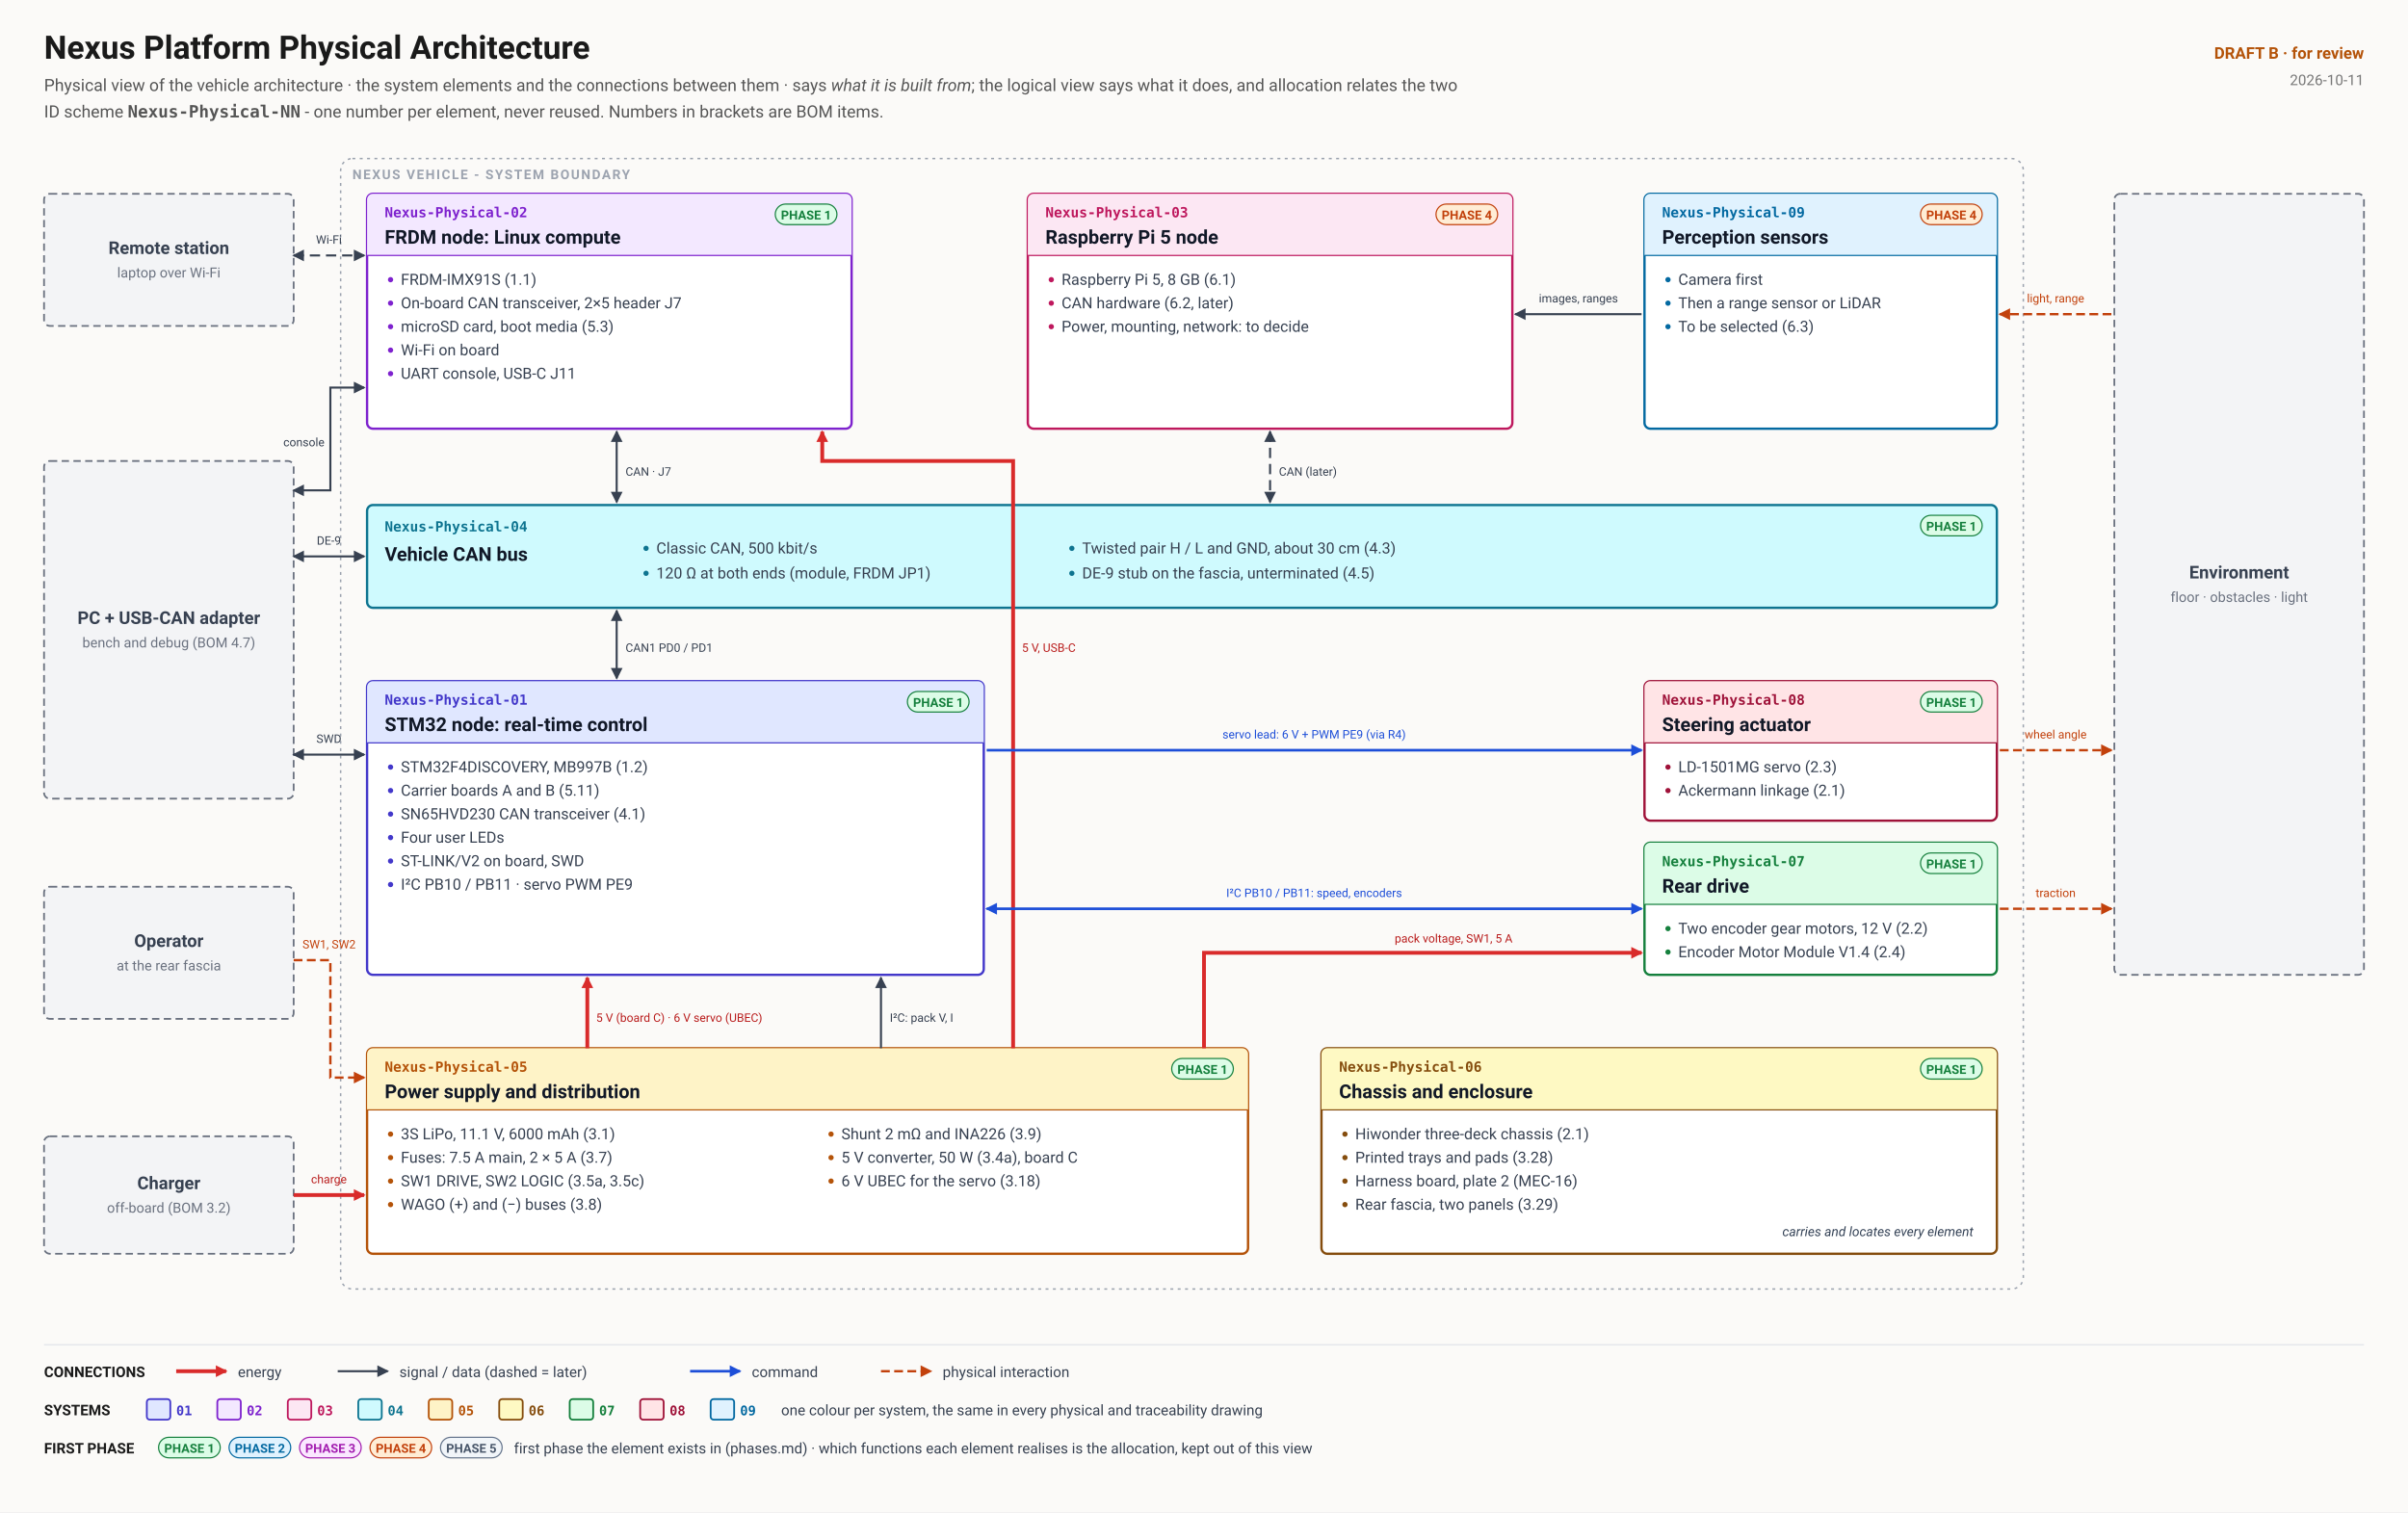
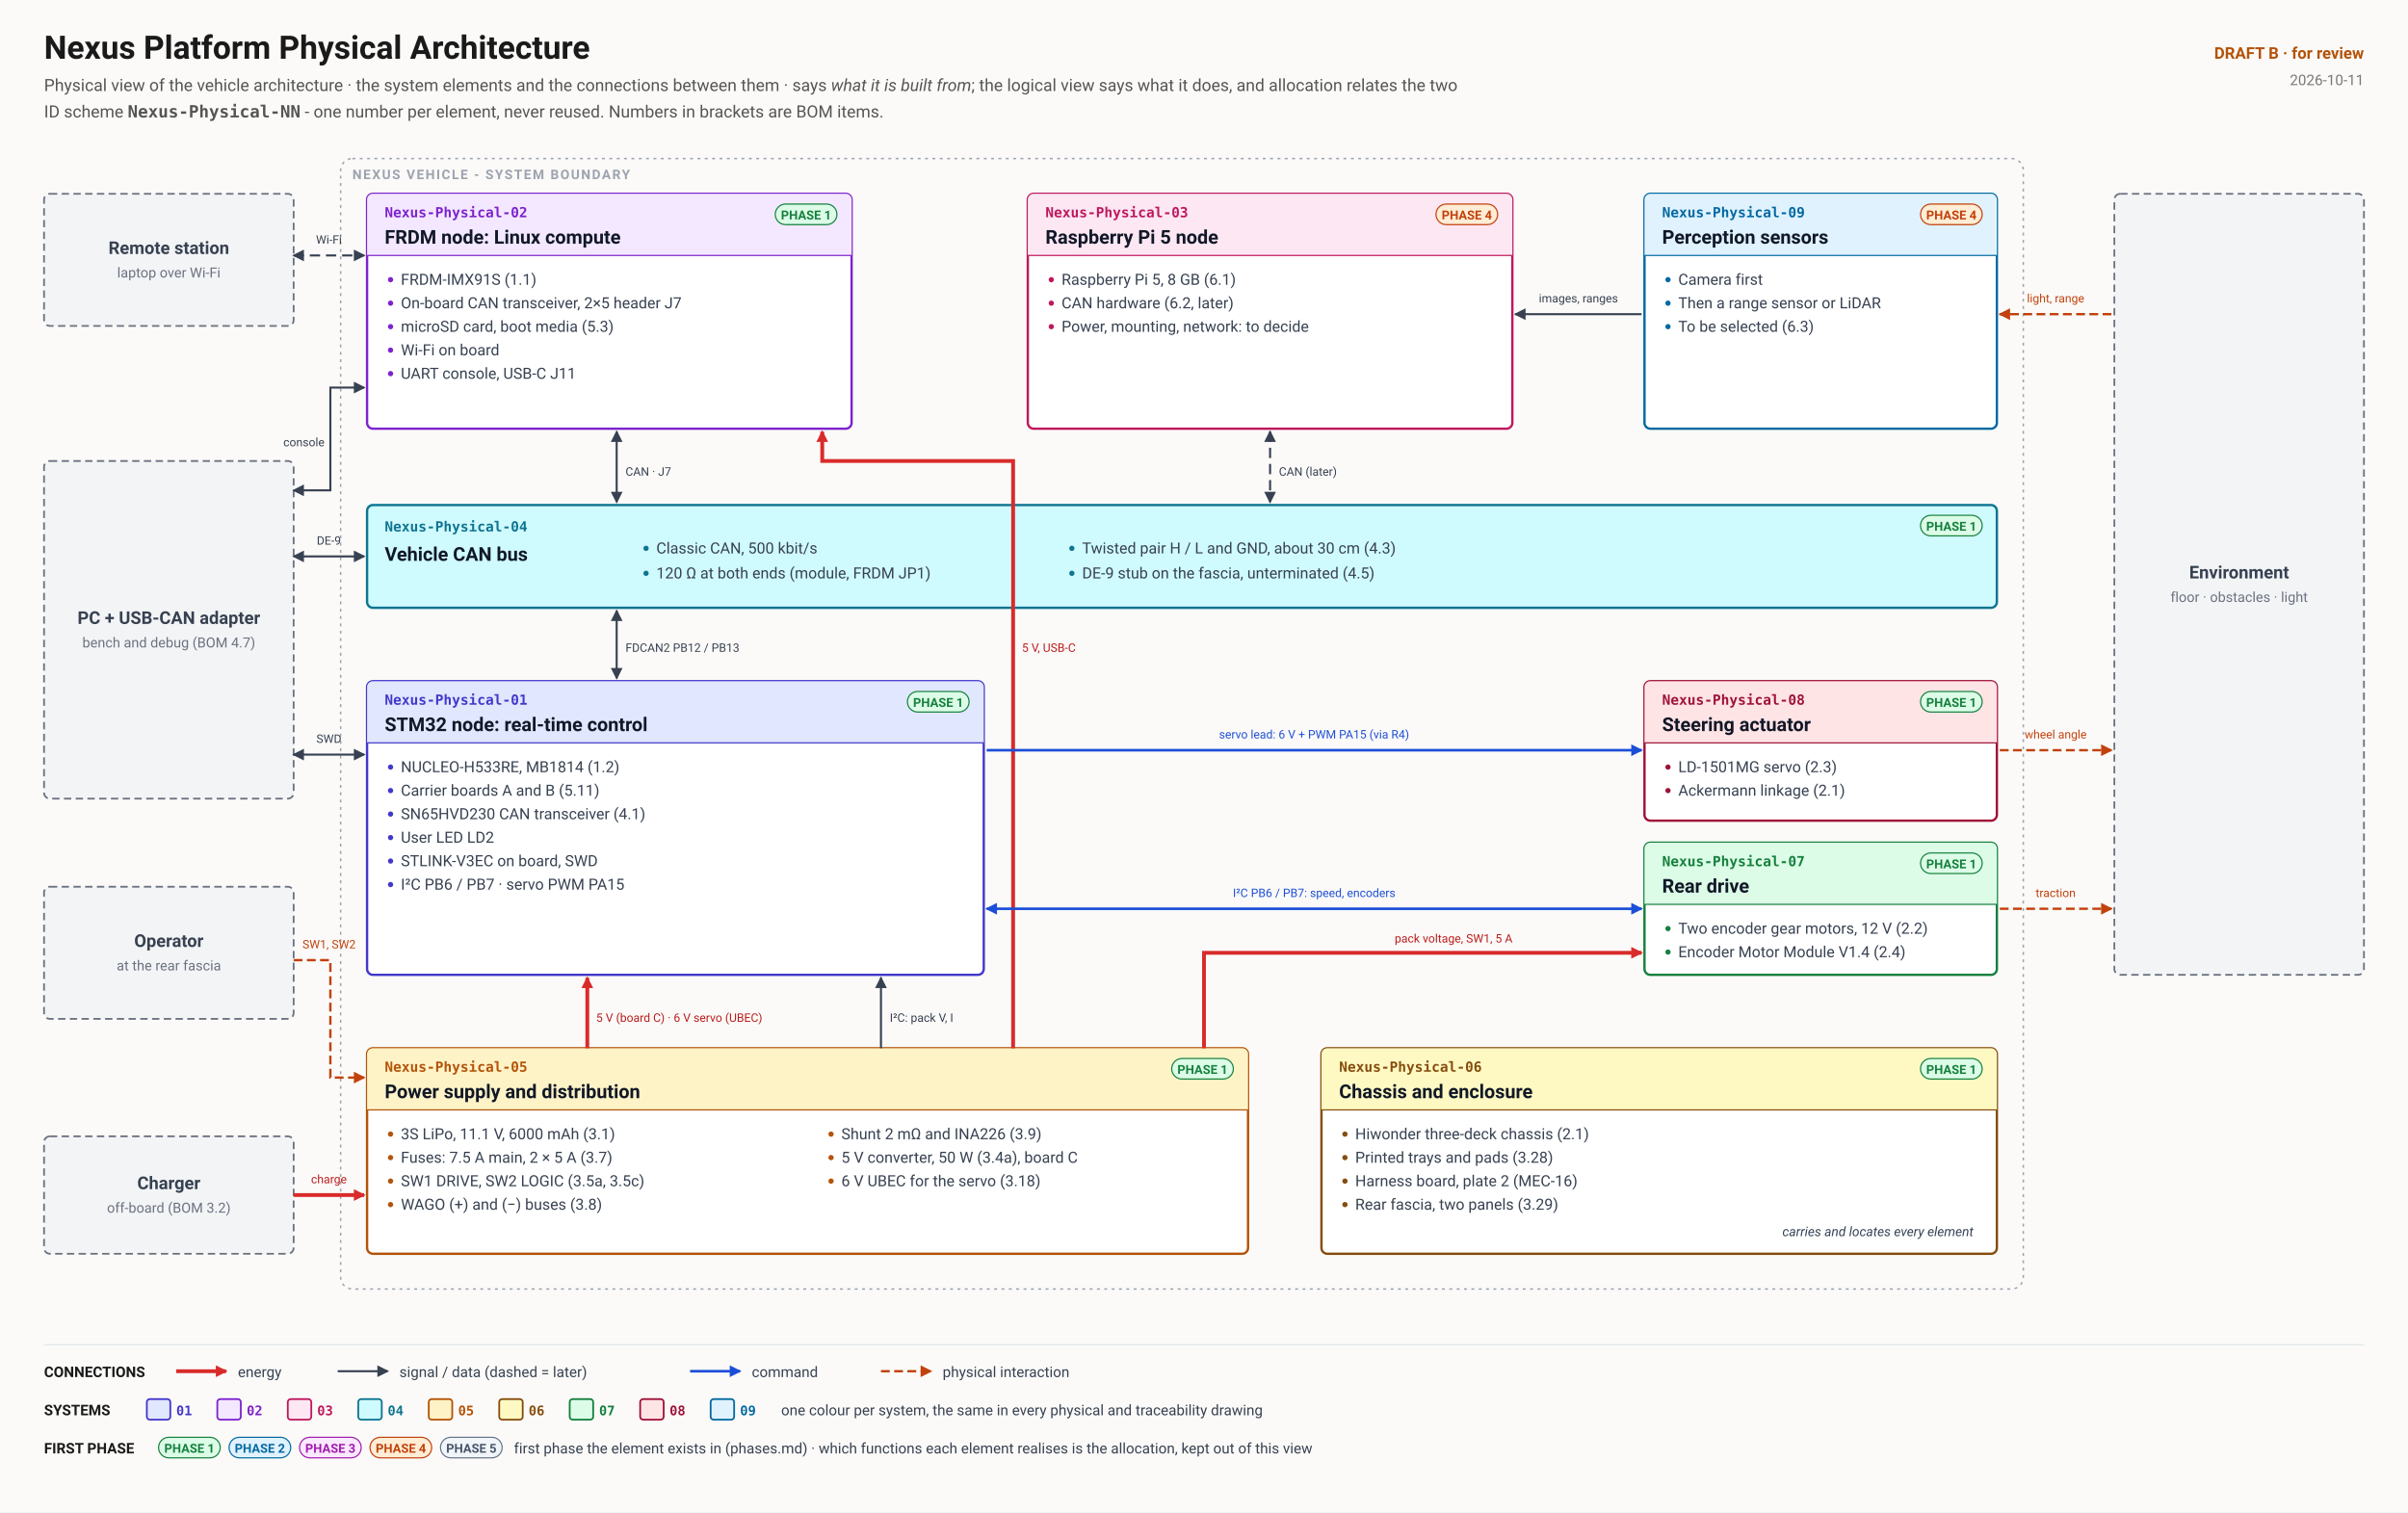
<svg xmlns="http://www.w3.org/2000/svg" width="1640" height="1030" viewBox="0 0 1640 1030" font-family="system-ui, -apple-system, Segoe UI, Roboto, sans-serif">
  <defs>
    <marker id="mi" markerWidth="8" markerHeight="8" refX="7" refY="4" orient="auto" markerUnits="userSpaceOnUse">
      <path d="M0,0 L8,4 L0,8 z" fill="#374151" />
    </marker>
    <marker id="mis" markerWidth="8" markerHeight="8" refX="1" refY="4" orient="auto" markerUnits="userSpaceOnUse">
      <path d="M8,0 L0,4 L8,8 z" fill="#374151" />
    </marker>
    <marker id="mc" markerWidth="8" markerHeight="8" refX="7" refY="4" orient="auto" markerUnits="userSpaceOnUse">
      <path d="M0,0 L8,4 L0,8 z" fill="#1d4ed8" />
    </marker>
    <marker id="mcs" markerWidth="8" markerHeight="8" refX="1" refY="4" orient="auto" markerUnits="userSpaceOnUse">
      <path d="M8,0 L0,4 L8,8 z" fill="#1d4ed8" />
    </marker>
    <marker id="me" markerWidth="8" markerHeight="8" refX="7" refY="4" orient="auto" markerUnits="userSpaceOnUse">
      <path d="M0,0 L8,4 L0,8 z" fill="#d92b2b" />
    </marker>
    <marker id="mes" markerWidth="8" markerHeight="8" refX="1" refY="4" orient="auto" markerUnits="userSpaceOnUse">
      <path d="M8,0 L0,4 L8,8 z" fill="#d92b2b" />
    </marker>
    <marker id="mp" markerWidth="8" markerHeight="8" refX="7" refY="4" orient="auto" markerUnits="userSpaceOnUse">
      <path d="M0,0 L8,4 L0,8 z" fill="#c2410c" />
    </marker>
    <marker id="mps" markerWidth="8" markerHeight="8" refX="1" refY="4" orient="auto" markerUnits="userSpaceOnUse">
      <path d="M8,0 L0,4 L8,8 z" fill="#c2410c" />
    </marker>
  </defs>
  <rect width="1640" height="1030" fill="#fbfaf8" />
  <text x="30" y="40" font-size="22" font-weight="700" fill="#1a1a1a">Nexus Platform Physical Architecture</text>
  <text x="30" y="62" font-size="11.5" fill="#555">Physical view of the vehicle architecture · the system elements and the connections between them · says <tspan font-style="italic">what it is built from</tspan>; the logical view says what it does, and allocation relates the two</text>
  <text x="30" y="80" font-size="11.5" fill="#555">ID scheme <tspan font-family="ui-monospace, Menlo, Consolas, monospace" font-weight="700">Nexus-Physical-NN</tspan> - one number per element, never reused. Numbers in brackets are BOM items.</text>
  <text x="1610" y="40" font-size="11" font-weight="700" fill="#b45309" text-anchor="end">DRAFT B · for review</text>
  <text x="1610" y="58" font-size="10" fill="#777" text-anchor="end">2026-10-11</text>
  <g transform="translate(0,14)">
    <rect x="30" y="118" width="170" height="90" rx="4" fill="#f3f4f6" stroke="#6b7280" stroke-width="1.2" stroke-dasharray="5 3" />
    <text x="115.0" y="159.0" font-size="12" font-weight="700" fill="#374151" text-anchor="middle">Remote station</text>
    <text x="115.0" y="175.0" font-size="9.5" fill="#6b7280" text-anchor="middle">laptop over Wi-Fi</text>
    <rect x="30" y="300" width="170" height="230" rx="4" fill="#f3f4f6" stroke="#6b7280" stroke-width="1.2" stroke-dasharray="5 3" />
    <text x="115.0" y="411.0" font-size="12" font-weight="700" fill="#374151" text-anchor="middle">PC + USB-CAN adapter</text>
    <text x="115.0" y="427.0" font-size="9.5" fill="#6b7280" text-anchor="middle">bench and debug (BOM 4.7)</text>
    <rect x="30" y="590" width="170" height="90" rx="4" fill="#f3f4f6" stroke="#6b7280" stroke-width="1.2" stroke-dasharray="5 3" />
    <text x="115.0" y="631.0" font-size="12" font-weight="700" fill="#374151" text-anchor="middle">Operator</text>
    <text x="115.0" y="647.0" font-size="9.5" fill="#6b7280" text-anchor="middle">at the rear fascia</text>
    <rect x="30" y="760" width="170" height="80" rx="4" fill="#f3f4f6" stroke="#6b7280" stroke-width="1.2" stroke-dasharray="5 3" />
    <text x="115.0" y="796.0" font-size="12" font-weight="700" fill="#374151" text-anchor="middle">Charger</text>
    <text x="115.0" y="812.0" font-size="9.5" fill="#6b7280" text-anchor="middle">off-board (BOM 3.2)</text>
    <rect x="1440" y="118" width="170" height="532" rx="4" fill="#f3f4f6" stroke="#6b7280" stroke-width="1.2" stroke-dasharray="5 3" />
    <text x="1525.0" y="380.0" font-size="12" font-weight="700" fill="#374151" text-anchor="middle">Environment</text>
    <text x="1525.0" y="396.0" font-size="9.5" fill="#6b7280" text-anchor="middle">floor · obstacles · light</text>
    <rect x="232" y="94" width="1146" height="770" rx="8" fill="none" stroke="#9ca3af" stroke-width="1" stroke-dasharray="2 3" />
    <text x="240" y="108" font-size="9" font-weight="700" fill="#9ca3af" letter-spacing="1">NEXUS VEHICLE - SYSTEM BOUNDARY</text>
    <g id="Nexus-Physical-02">
      <rect x="250" y="118" width="330" height="160" rx="4" fill="#ffffff" stroke="#7e22ce" stroke-width="1.6" />
      <path d="M250,122 a4,4 0 0 1 4,-4 h322 a4,4 0 0 1 4,4 v38 h-330 z" fill="#f3e8ff" />
      <line x1="250" y1="160" x2="580" y2="160" stroke="#7e22ce" stroke-width="0.8" />
      <text x="262" y="134" font-size="9.5" font-weight="700" fill="#7e22ce" font-family="ui-monospace, Menlo, Consolas, monospace">Nexus-Physical-02</text>
      <text x="262" y="152" font-size="13" font-weight="700" fill="#111827">FRDM node: Linux compute</text>
      <rect x="528" y="125" width="42" height="14" rx="7" fill="#dcfce7" stroke="#15803d" stroke-width="0.8" />
      <text x="549.0" y="135.5" font-size="8.5" font-weight="700" text-anchor="middle" fill="#15803d">PHASE 1</text>
      <circle cx="266.0" cy="176.5" r="1.8" fill="#7e22ce" />
      <text x="273.0" y="180" font-size="10.5" fill="#374151">FRDM-IMX91S (1.1)</text>
      <circle cx="266.0" cy="192.5" r="1.8" fill="#7e22ce" />
      <text x="273.0" y="196" font-size="10.5" fill="#374151">On-board CAN transceiver, 2×5 header J7</text>
      <circle cx="266.0" cy="208.5" r="1.8" fill="#7e22ce" />
      <text x="273.0" y="212" font-size="10.5" fill="#374151">microSD card, boot media (5.3)</text>
      <circle cx="266.0" cy="224.5" r="1.8" fill="#7e22ce" />
      <text x="273.0" y="228" font-size="10.5" fill="#374151">Wi-Fi on board</text>
      <circle cx="266.0" cy="240.5" r="1.8" fill="#7e22ce" />
      <text x="273.0" y="244" font-size="10.5" fill="#374151">UART console, USB-C J11</text>
    </g>
    <g id="Nexus-Physical-03">
      <rect x="700" y="118" width="330" height="160" rx="4" fill="#ffffff" stroke="#be185d" stroke-width="1.6" />
      <path d="M700,122 a4,4 0 0 1 4,-4 h322 a4,4 0 0 1 4,4 v38 h-330 z" fill="#fce7f3" />
      <line x1="700" y1="160" x2="1030" y2="160" stroke="#be185d" stroke-width="0.8" />
      <text x="712" y="134" font-size="9.5" font-weight="700" fill="#be185d" font-family="ui-monospace, Menlo, Consolas, monospace">Nexus-Physical-03</text>
      <text x="712" y="152" font-size="13" font-weight="700" fill="#111827">Raspberry Pi 5 node</text>
      <rect x="978" y="125" width="42" height="14" rx="7" fill="#ffedd5" stroke="#c2410c" stroke-width="0.8" />
      <text x="999.0" y="135.5" font-size="8.5" font-weight="700" text-anchor="middle" fill="#c2410c">PHASE 4</text>
      <circle cx="716.0" cy="176.5" r="1.8" fill="#be185d" />
      <text x="723.0" y="180" font-size="10.5" fill="#374151">Raspberry Pi 5, 8 GB (6.1)</text>
      <circle cx="716.0" cy="192.5" r="1.8" fill="#be185d" />
      <text x="723.0" y="196" font-size="10.5" fill="#374151">CAN hardware (6.2, later)</text>
      <circle cx="716.0" cy="208.5" r="1.8" fill="#be185d" />
      <text x="723.0" y="212" font-size="10.5" fill="#374151">Power, mounting, network: to decide</text>
    </g>
    <g id="Nexus-Physical-09">
      <rect x="1120" y="118" width="240" height="160" rx="4" fill="#ffffff" stroke="#0369a1" stroke-width="1.6" />
      <path d="M1120,122 a4,4 0 0 1 4,-4 h232 a4,4 0 0 1 4,4 v38 h-240 z" fill="#e0f2fe" />
      <line x1="1120" y1="160" x2="1360" y2="160" stroke="#0369a1" stroke-width="0.8" />
      <text x="1132" y="134" font-size="9.5" font-weight="700" fill="#0369a1" font-family="ui-monospace, Menlo, Consolas, monospace">Nexus-Physical-09</text>
      <text x="1132" y="152" font-size="13" font-weight="700" fill="#111827">Perception sensors</text>
      <rect x="1308" y="125" width="42" height="14" rx="7" fill="#ffedd5" stroke="#c2410c" stroke-width="0.8" />
      <text x="1329.0" y="135.5" font-size="8.5" font-weight="700" text-anchor="middle" fill="#c2410c">PHASE 4</text>
      <circle cx="1136.0" cy="176.5" r="1.8" fill="#0369a1" />
      <text x="1143.0" y="180" font-size="10.5" fill="#374151">Camera first</text>
      <circle cx="1136.0" cy="192.5" r="1.8" fill="#0369a1" />
      <text x="1143.0" y="196" font-size="10.5" fill="#374151">Then a range sensor or LiDAR</text>
      <circle cx="1136.0" cy="208.5" r="1.8" fill="#0369a1" />
      <text x="1143.0" y="212" font-size="10.5" fill="#374151">To be selected (6.3)</text>
    </g>
    <g id="Nexus-Physical-04">
      <rect x="250" y="330" width="1110" height="70" rx="4" fill="#cffafe" stroke="#0e7490" stroke-width="1.6" />
      <text x="262" y="348" font-size="9.5" font-weight="700" fill="#0e7490" font-family="ui-monospace, Menlo, Consolas, monospace">Nexus-Physical-04</text>
      <text x="262" y="368" font-size="13" font-weight="700" fill="#111827">Vehicle CAN bus</text>
      <circle cx="440" cy="359.5" r="1.8" fill="#0e7490" />
      <text x="447" y="363" font-size="10.5" fill="#374151">Classic CAN, 500 kbit/s</text>
      <circle cx="440" cy="376.5" r="1.8" fill="#0e7490" />
      <text x="447" y="380" font-size="10.5" fill="#374151">120 Ω at both ends (module, FRDM JP1)</text>
      <circle cx="730" cy="359.5" r="1.8" fill="#0e7490" />
      <text x="737" y="363" font-size="10.5" fill="#374151">Twisted pair H / L and GND, about 30 cm (4.3)</text>
      <circle cx="730" cy="376.5" r="1.8" fill="#0e7490" />
      <text x="737" y="380" font-size="10.5" fill="#374151">DE-9 stub on the fascia, unterminated (4.5)</text>
      <rect x="1308" y="337" width="42" height="14" rx="7" fill="#dcfce7" stroke="#15803d" stroke-width="0.8" />
      <text x="1329.0" y="347.5" font-size="8.5" font-weight="700" text-anchor="middle" fill="#15803d">PHASE 1</text>
    </g>
    <g id="Nexus-Physical-01">
      <rect x="250" y="450" width="420" height="200" rx="4" fill="#ffffff" stroke="#4338ca" stroke-width="1.6" />
      <path d="M250,454 a4,4 0 0 1 4,-4 h412 a4,4 0 0 1 4,4 v38 h-420 z" fill="#e0e7ff" />
      <line x1="250" y1="492" x2="670" y2="492" stroke="#4338ca" stroke-width="0.8" />
      <text x="262" y="466" font-size="9.5" font-weight="700" fill="#4338ca" font-family="ui-monospace, Menlo, Consolas, monospace">Nexus-Physical-01</text>
      <text x="262" y="484" font-size="13" font-weight="700" fill="#111827">STM32 node: real-time control</text>
      <rect x="618" y="457" width="42" height="14" rx="7" fill="#dcfce7" stroke="#15803d" stroke-width="0.8" />
      <text x="639.0" y="467.5" font-size="8.5" font-weight="700" text-anchor="middle" fill="#15803d">PHASE 1</text>
      <circle cx="266.0" cy="508.5" r="1.8" fill="#4338ca" />
-       <text x="273.0" y="512" font-size="10.5" fill="#374151">STM32F4DISCOVERY, MB997B (1.2)</text>
+       <text x="273.0" y="512" font-size="10.5" fill="#374151">NUCLEO-H533RE, MB1814 (1.2)</text>
      <circle cx="266.0" cy="524.5" r="1.8" fill="#4338ca" />
      <text x="273.0" y="528" font-size="10.5" fill="#374151">Carrier boards A and B (5.11)</text>
      <circle cx="266.0" cy="540.5" r="1.8" fill="#4338ca" />
      <text x="273.0" y="544" font-size="10.5" fill="#374151">SN65HVD230 CAN transceiver (4.1)</text>
      <circle cx="266.0" cy="556.5" r="1.8" fill="#4338ca" />
-       <text x="273.0" y="560" font-size="10.5" fill="#374151">Four user LEDs</text>
+       <text x="273.0" y="560" font-size="10.5" fill="#374151">User LED LD2</text>
      <circle cx="266.0" cy="572.5" r="1.8" fill="#4338ca" />
-       <text x="273.0" y="576" font-size="10.5" fill="#374151">ST-LINK/V2 on board, SWD</text>
+       <text x="273.0" y="576" font-size="10.5" fill="#374151">STLINK-V3EC on board, SWD</text>
      <circle cx="266.0" cy="588.5" r="1.8" fill="#4338ca" />
-       <text x="273.0" y="592" font-size="10.5" fill="#374151">I²C PB10 / PB11 · servo PWM PE9</text>
+       <text x="273.0" y="592" font-size="10.5" fill="#374151">I²C PB6 / PB7 · servo PWM PA15</text>
    </g>
    <g id="Nexus-Physical-08">
      <rect x="1120" y="450" width="240" height="95" rx="4" fill="#ffffff" stroke="#9f1239" stroke-width="1.6" />
      <path d="M1120,454 a4,4 0 0 1 4,-4 h232 a4,4 0 0 1 4,4 v38 h-240 z" fill="#ffe4e6" />
      <line x1="1120" y1="492" x2="1360" y2="492" stroke="#9f1239" stroke-width="0.8" />
      <text x="1132" y="466" font-size="9.5" font-weight="700" fill="#9f1239" font-family="ui-monospace, Menlo, Consolas, monospace">Nexus-Physical-08</text>
      <text x="1132" y="484" font-size="13" font-weight="700" fill="#111827">Steering actuator</text>
      <rect x="1308" y="457" width="42" height="14" rx="7" fill="#dcfce7" stroke="#15803d" stroke-width="0.8" />
      <text x="1329.0" y="467.5" font-size="8.5" font-weight="700" text-anchor="middle" fill="#15803d">PHASE 1</text>
      <circle cx="1136.0" cy="508.5" r="1.8" fill="#9f1239" />
      <text x="1143.0" y="512" font-size="10.5" fill="#374151">LD-1501MG servo (2.3)</text>
      <circle cx="1136.0" cy="524.5" r="1.8" fill="#9f1239" />
      <text x="1143.0" y="528" font-size="10.5" fill="#374151">Ackermann linkage (2.1)</text>
    </g>
    <g id="Nexus-Physical-07">
      <rect x="1120" y="560" width="240" height="90" rx="4" fill="#ffffff" stroke="#15803d" stroke-width="1.6" />
      <path d="M1120,564 a4,4 0 0 1 4,-4 h232 a4,4 0 0 1 4,4 v38 h-240 z" fill="#dcfce7" />
      <line x1="1120" y1="602" x2="1360" y2="602" stroke="#15803d" stroke-width="0.8" />
      <text x="1132" y="576" font-size="9.5" font-weight="700" fill="#15803d" font-family="ui-monospace, Menlo, Consolas, monospace">Nexus-Physical-07</text>
      <text x="1132" y="594" font-size="13" font-weight="700" fill="#111827">Rear drive</text>
      <rect x="1308" y="567" width="42" height="14" rx="7" fill="#dcfce7" stroke="#15803d" stroke-width="0.8" />
      <text x="1329.0" y="577.5" font-size="8.5" font-weight="700" text-anchor="middle" fill="#15803d">PHASE 1</text>
      <circle cx="1136.0" cy="618.5" r="1.8" fill="#15803d" />
      <text x="1143.0" y="622" font-size="10.5" fill="#374151">Two encoder gear motors, 12 V (2.2)</text>
      <circle cx="1136.0" cy="634.5" r="1.8" fill="#15803d" />
      <text x="1143.0" y="638" font-size="10.5" fill="#374151">Encoder Motor Module V1.4 (2.4)</text>
    </g>
    <g id="Nexus-Physical-05">
      <rect x="250" y="700" width="600" height="140" rx="4" fill="#ffffff" stroke="#b45309" stroke-width="1.6" />
      <path d="M250,704 a4,4 0 0 1 4,-4 h592 a4,4 0 0 1 4,4 v38 h-600 z" fill="#fef3c7" />
      <line x1="250" y1="742" x2="850" y2="742" stroke="#b45309" stroke-width="0.8" />
      <text x="262" y="716" font-size="9.5" font-weight="700" fill="#b45309" font-family="ui-monospace, Menlo, Consolas, monospace">Nexus-Physical-05</text>
      <text x="262" y="734" font-size="13" font-weight="700" fill="#111827">Power supply and distribution</text>
      <rect x="798" y="707" width="42" height="14" rx="7" fill="#dcfce7" stroke="#15803d" stroke-width="0.8" />
      <text x="819.0" y="717.5" font-size="8.5" font-weight="700" text-anchor="middle" fill="#15803d">PHASE 1</text>
      <circle cx="266.0" cy="758.5" r="1.8" fill="#b45309" />
      <text x="273.0" y="762" font-size="10.5" fill="#374151">3S LiPo, 11.1 V, 6000 mAh (3.1)</text>
      <circle cx="266.0" cy="774.5" r="1.8" fill="#b45309" />
      <text x="273.0" y="778" font-size="10.5" fill="#374151">Fuses: 7.5 A main, 2 × 5 A (3.7)</text>
      <circle cx="266.0" cy="790.5" r="1.8" fill="#b45309" />
      <text x="273.0" y="794" font-size="10.5" fill="#374151">SW1 DRIVE, SW2 LOGIC (3.5a, 3.5c)</text>
      <circle cx="266.0" cy="806.5" r="1.8" fill="#b45309" />
      <text x="273.0" y="810" font-size="10.5" fill="#374151">WAGO (+) and (−) buses (3.8)</text>
      <circle cx="566.0" cy="758.5" r="1.8" fill="#b45309" />
      <text x="573.0" y="762" font-size="10.5" fill="#374151">Shunt 2 mΩ and INA226 (3.9)</text>
      <circle cx="566.0" cy="774.5" r="1.8" fill="#b45309" />
      <text x="573.0" y="778" font-size="10.5" fill="#374151">5 V converter, 50 W (3.4a), board C</text>
      <circle cx="566.0" cy="790.5" r="1.8" fill="#b45309" />
      <text x="573.0" y="794" font-size="10.5" fill="#374151">6 V UBEC for the servo (3.18)</text>
    </g>
    <g id="Nexus-Physical-06">
      <rect x="900" y="700" width="460" height="140" rx="4" fill="#ffffff" stroke="#854d0e" stroke-width="1.6" />
      <path d="M900,704 a4,4 0 0 1 4,-4 h452 a4,4 0 0 1 4,4 v38 h-460 z" fill="#fef9c3" />
      <line x1="900" y1="742" x2="1360" y2="742" stroke="#854d0e" stroke-width="0.8" />
      <text x="912" y="716" font-size="9.5" font-weight="700" fill="#854d0e" font-family="ui-monospace, Menlo, Consolas, monospace">Nexus-Physical-06</text>
      <text x="912" y="734" font-size="13" font-weight="700" fill="#111827">Chassis and enclosure</text>
      <rect x="1308" y="707" width="42" height="14" rx="7" fill="#dcfce7" stroke="#15803d" stroke-width="0.8" />
      <text x="1329.0" y="717.5" font-size="8.5" font-weight="700" text-anchor="middle" fill="#15803d">PHASE 1</text>
      <circle cx="916.0" cy="758.5" r="1.8" fill="#854d0e" />
      <text x="923.0" y="762" font-size="10.5" fill="#374151">Hiwonder three-deck chassis (2.1)</text>
      <circle cx="916.0" cy="774.5" r="1.8" fill="#854d0e" />
      <text x="923.0" y="778" font-size="10.5" fill="#374151">Printed trays and pads (3.28)</text>
      <circle cx="916.0" cy="790.5" r="1.8" fill="#854d0e" />
      <text x="923.0" y="794" font-size="10.5" fill="#374151">Harness board, plate 2 (MEC-16)</text>
      <circle cx="916.0" cy="806.5" r="1.8" fill="#854d0e" />
      <text x="923.0" y="810" font-size="10.5" fill="#374151">Rear fascia, two panels (3.29)</text>
    </g>
    <text x="1344" y="828" font-size="9" font-style="italic" fill="#334155" text-anchor="end">carries and locates every element</text>
    <path d="M400,700 L400,652" fill="none" stroke="#d92b2b" stroke-width="2.6" marker-end="url(#me)" />
    <text x="406" y="682" font-size="8" fill="#b91c1c" text-anchor="start">5 V (board C) · 6 V servo (UBEC)</text>
    <path d="M690,700 L690,300 L560,300 L560,280" fill="none" stroke="#d92b2b" stroke-width="2.6" marker-end="url(#me)" />
    <text x="696" y="430" font-size="8" fill="#b91c1c" text-anchor="start">5 V, USB-C</text>
    <path d="M820,700 L820,635 L1118,635" fill="none" stroke="#d92b2b" stroke-width="2.6" marker-end="url(#me)" />
    <text x="990" y="628" font-size="8" fill="#b91c1c" text-anchor="middle">pack voltage, SW1, 5 A</text>
    <path d="M200,800 L248,800" fill="none" stroke="#d92b2b" stroke-width="2.6" marker-end="url(#me)" />
    <text x="224" y="792" font-size="8" fill="#b91c1c" text-anchor="middle">charge</text>
    <path d="M420,280 L420,328" fill="none" stroke="#374151" stroke-width="1.4" marker-start="url(#mis)" marker-end="url(#mi)" />
    <text x="426" y="310" font-size="8" fill="#374151" text-anchor="start">CAN · J7</text>
    <path d="M420,402 L420,448" fill="none" stroke="#374151" stroke-width="1.4" marker-start="url(#mis)" marker-end="url(#mi)" />
-     <text x="426" y="430" font-size="8" fill="#374151" text-anchor="start">CAN1 PD0 / PD1</text>
+     <text x="426" y="430" font-size="8" fill="#374151" text-anchor="start">FDCAN2 PB12 / PB13</text>
    <path d="M865,280 L865,328" fill="none" stroke="#374151" stroke-width="1.4" stroke-dasharray="7 4" marker-start="url(#mis)" marker-end="url(#mi)" />
    <text x="871" y="310" font-size="8" fill="#374151" text-anchor="start">CAN (later)</text>
    <path d="M200,365 L248,365" fill="none" stroke="#374151" stroke-width="1.4" marker-start="url(#mis)" marker-end="url(#mi)" />
    <text x="224" y="357" font-size="8" fill="#374151" text-anchor="middle">DE-9</text>
    <path d="M600,700 L600,652" fill="none" stroke="#374151" stroke-width="1.4" marker-end="url(#mi)" />
    <text x="606" y="682" font-size="8" fill="#374151" text-anchor="start">I²C: pack V, I</text>
    <path d="M672,497 L1118,497" fill="none" stroke="#1d4ed8" stroke-width="1.8" marker-end="url(#mc)" />
-     <text x="895" y="489" font-size="8" fill="#1d4ed8" text-anchor="middle">servo lead: 6 V + PWM PE9 (via R4)</text>
+     <text x="895" y="489" font-size="8" fill="#1d4ed8" text-anchor="middle">servo lead: 6 V + PWM PA15 (via R4)</text>
    <path d="M672,605 L1118,605" fill="none" stroke="#1d4ed8" stroke-width="1.8" marker-start="url(#mcs)" marker-end="url(#mc)" />
-     <text x="895" y="597" font-size="8" fill="#1d4ed8" text-anchor="middle">I²C PB10 / PB11: speed, encoders</text>
+     <text x="895" y="597" font-size="8" fill="#1d4ed8" text-anchor="middle">I²C PB6 / PB7: speed, encoders</text>
    <path d="M1118,200 L1032,200" fill="none" stroke="#374151" stroke-width="1.4" marker-end="url(#mi)" />
    <text x="1075" y="192" font-size="8" fill="#374151" text-anchor="middle">images, ranges</text>
    <path d="M200,320 L225,320 L225,250 L248,250" fill="none" stroke="#374151" stroke-width="1.4" marker-start="url(#mis)" marker-end="url(#mi)" />
    <text x="221" y="290" font-size="8" fill="#374151" text-anchor="end">console</text>
    <path d="M200,500 L248,500" fill="none" stroke="#374151" stroke-width="1.4" marker-start="url(#mis)" marker-end="url(#mi)" />
    <text x="224" y="492" font-size="8" fill="#374151" text-anchor="middle">SWD</text>
    <path d="M200,160 L248,160" fill="none" stroke="#374151" stroke-width="1.4" stroke-dasharray="7 4" marker-start="url(#mis)" marker-end="url(#mi)" />
    <text x="224" y="152" font-size="8" fill="#374151" text-anchor="middle">Wi-Fi</text>
    <path d="M200,640 L225,640 L225,720 L248,720" fill="none" stroke="#c2410c" stroke-width="1.6" stroke-dasharray="6 3" marker-end="url(#mp)" />
    <text x="206" y="632" font-size="8" fill="#c2410c" text-anchor="start">SW1, SW2</text>
    <path d="M1438,200 L1362,200" fill="none" stroke="#c2410c" stroke-width="1.6" stroke-dasharray="6 3" marker-end="url(#mp)" />
    <text x="1400" y="192" font-size="8" fill="#c2410c" text-anchor="middle">light, range</text>
    <path d="M1362,497 L1438,497" fill="none" stroke="#c2410c" stroke-width="1.6" stroke-dasharray="6 3" marker-end="url(#mp)" />
    <text x="1400" y="489" font-size="8" fill="#c2410c" text-anchor="middle">wheel angle</text>
    <path d="M1362,605 L1438,605" fill="none" stroke="#c2410c" stroke-width="1.6" stroke-dasharray="6 3" marker-end="url(#mp)" />
    <text x="1400" y="597" font-size="8" fill="#c2410c" text-anchor="middle">traction</text>
    <line x1="30" y1="902" x2="1610" y2="902" stroke="#e5e7eb" />
    <text x="30" y="924" font-size="10" font-weight="700" fill="#1a1a1a">CONNECTIONS</text>
    <path d="M120,920 L154,920" fill="none" stroke="#d92b2b" stroke-width="2.6" marker-end="url(#me)" />
    <text x="162" y="924" font-size="10" fill="#374151">energy</text>
    <path d="M230,920 L264,920" fill="none" stroke="#374151" stroke-width="1.4" marker-end="url(#mi)" />
    <text x="272" y="924" font-size="10" fill="#374151">signal / data (dashed = later)</text>
    <path d="M470,920 L504,920" fill="none" stroke="#1d4ed8" stroke-width="1.8" marker-end="url(#mc)" />
    <text x="512" y="924" font-size="10" fill="#374151">command</text>
    <path d="M600,920 L634,920" fill="none" stroke="#c2410c" stroke-width="1.6" stroke-dasharray="6 3" marker-end="url(#mp)" />
    <text x="642" y="924" font-size="10" fill="#374151">physical interaction</text>
    <text x="30" y="950" font-size="10" font-weight="700" fill="#1a1a1a">SYSTEMS</text>
    <rect x="100" y="939" width="16" height="14" rx="2" fill="#e0e7ff" stroke="#4338ca" stroke-width="1.2" />
    <text x="120" y="950" font-size="9" font-weight="700" fill="#4338ca" font-family="ui-monospace, Menlo, Consolas, monospace">01</text>
    <rect x="148" y="939" width="16" height="14" rx="2" fill="#f3e8ff" stroke="#7e22ce" stroke-width="1.2" />
    <text x="168" y="950" font-size="9" font-weight="700" fill="#7e22ce" font-family="ui-monospace, Menlo, Consolas, monospace">02</text>
    <rect x="196" y="939" width="16" height="14" rx="2" fill="#fce7f3" stroke="#be185d" stroke-width="1.2" />
    <text x="216" y="950" font-size="9" font-weight="700" fill="#be185d" font-family="ui-monospace, Menlo, Consolas, monospace">03</text>
    <rect x="244" y="939" width="16" height="14" rx="2" fill="#cffafe" stroke="#0e7490" stroke-width="1.2" />
    <text x="264" y="950" font-size="9" font-weight="700" fill="#0e7490" font-family="ui-monospace, Menlo, Consolas, monospace">04</text>
    <rect x="292" y="939" width="16" height="14" rx="2" fill="#fef3c7" stroke="#b45309" stroke-width="1.2" />
    <text x="312" y="950" font-size="9" font-weight="700" fill="#b45309" font-family="ui-monospace, Menlo, Consolas, monospace">05</text>
    <rect x="340" y="939" width="16" height="14" rx="2" fill="#fef9c3" stroke="#854d0e" stroke-width="1.2" />
    <text x="360" y="950" font-size="9" font-weight="700" fill="#854d0e" font-family="ui-monospace, Menlo, Consolas, monospace">06</text>
    <rect x="388" y="939" width="16" height="14" rx="2" fill="#dcfce7" stroke="#15803d" stroke-width="1.2" />
    <text x="408" y="950" font-size="9" font-weight="700" fill="#15803d" font-family="ui-monospace, Menlo, Consolas, monospace">07</text>
    <rect x="436" y="939" width="16" height="14" rx="2" fill="#ffe4e6" stroke="#9f1239" stroke-width="1.2" />
    <text x="456" y="950" font-size="9" font-weight="700" fill="#9f1239" font-family="ui-monospace, Menlo, Consolas, monospace">08</text>
    <rect x="484" y="939" width="16" height="14" rx="2" fill="#e0f2fe" stroke="#0369a1" stroke-width="1.2" />
    <text x="504" y="950" font-size="9" font-weight="700" fill="#0369a1" font-family="ui-monospace, Menlo, Consolas, monospace">09</text>
    <text x="532" y="950" font-size="10" fill="#374151">one colour per system, the same in every physical and traceability drawing</text>
    <text x="30" y="976" font-size="10" font-weight="700" fill="#1a1a1a">FIRST PHASE</text>
    <rect x="108" y="965" width="42" height="14" rx="7" fill="#dcfce7" stroke="#15803d" stroke-width="0.8" />
    <text x="129.0" y="975.5" font-size="8.5" font-weight="700" text-anchor="middle" fill="#15803d">PHASE 1</text>
    <rect x="156" y="965" width="42" height="14" rx="7" fill="#e0f2fe" stroke="#0369a1" stroke-width="0.8" />
    <text x="177.0" y="975.5" font-size="8.5" font-weight="700" text-anchor="middle" fill="#0369a1">PHASE 2</text>
    <rect x="204" y="965" width="42" height="14" rx="7" fill="#fae8ff" stroke="#a21caf" stroke-width="0.8" />
    <text x="225.0" y="975.5" font-size="8.5" font-weight="700" text-anchor="middle" fill="#a21caf">PHASE 3</text>
    <rect x="252" y="965" width="42" height="14" rx="7" fill="#ffedd5" stroke="#c2410c" stroke-width="0.8" />
    <text x="273.0" y="975.5" font-size="8.5" font-weight="700" text-anchor="middle" fill="#c2410c">PHASE 4</text>
    <rect x="300" y="965" width="42" height="14" rx="7" fill="#f1f5f9" stroke="#64748b" stroke-width="0.8" />
    <text x="321.0" y="975.5" font-size="8.5" font-weight="700" text-anchor="middle" fill="#475569">PHASE 5</text>
    <text x="350" y="976" font-size="10" fill="#374151">first phase the element exists in (phases.md) · which functions each element realises is the allocation, kept out of this view</text>
  </g>
</svg>
